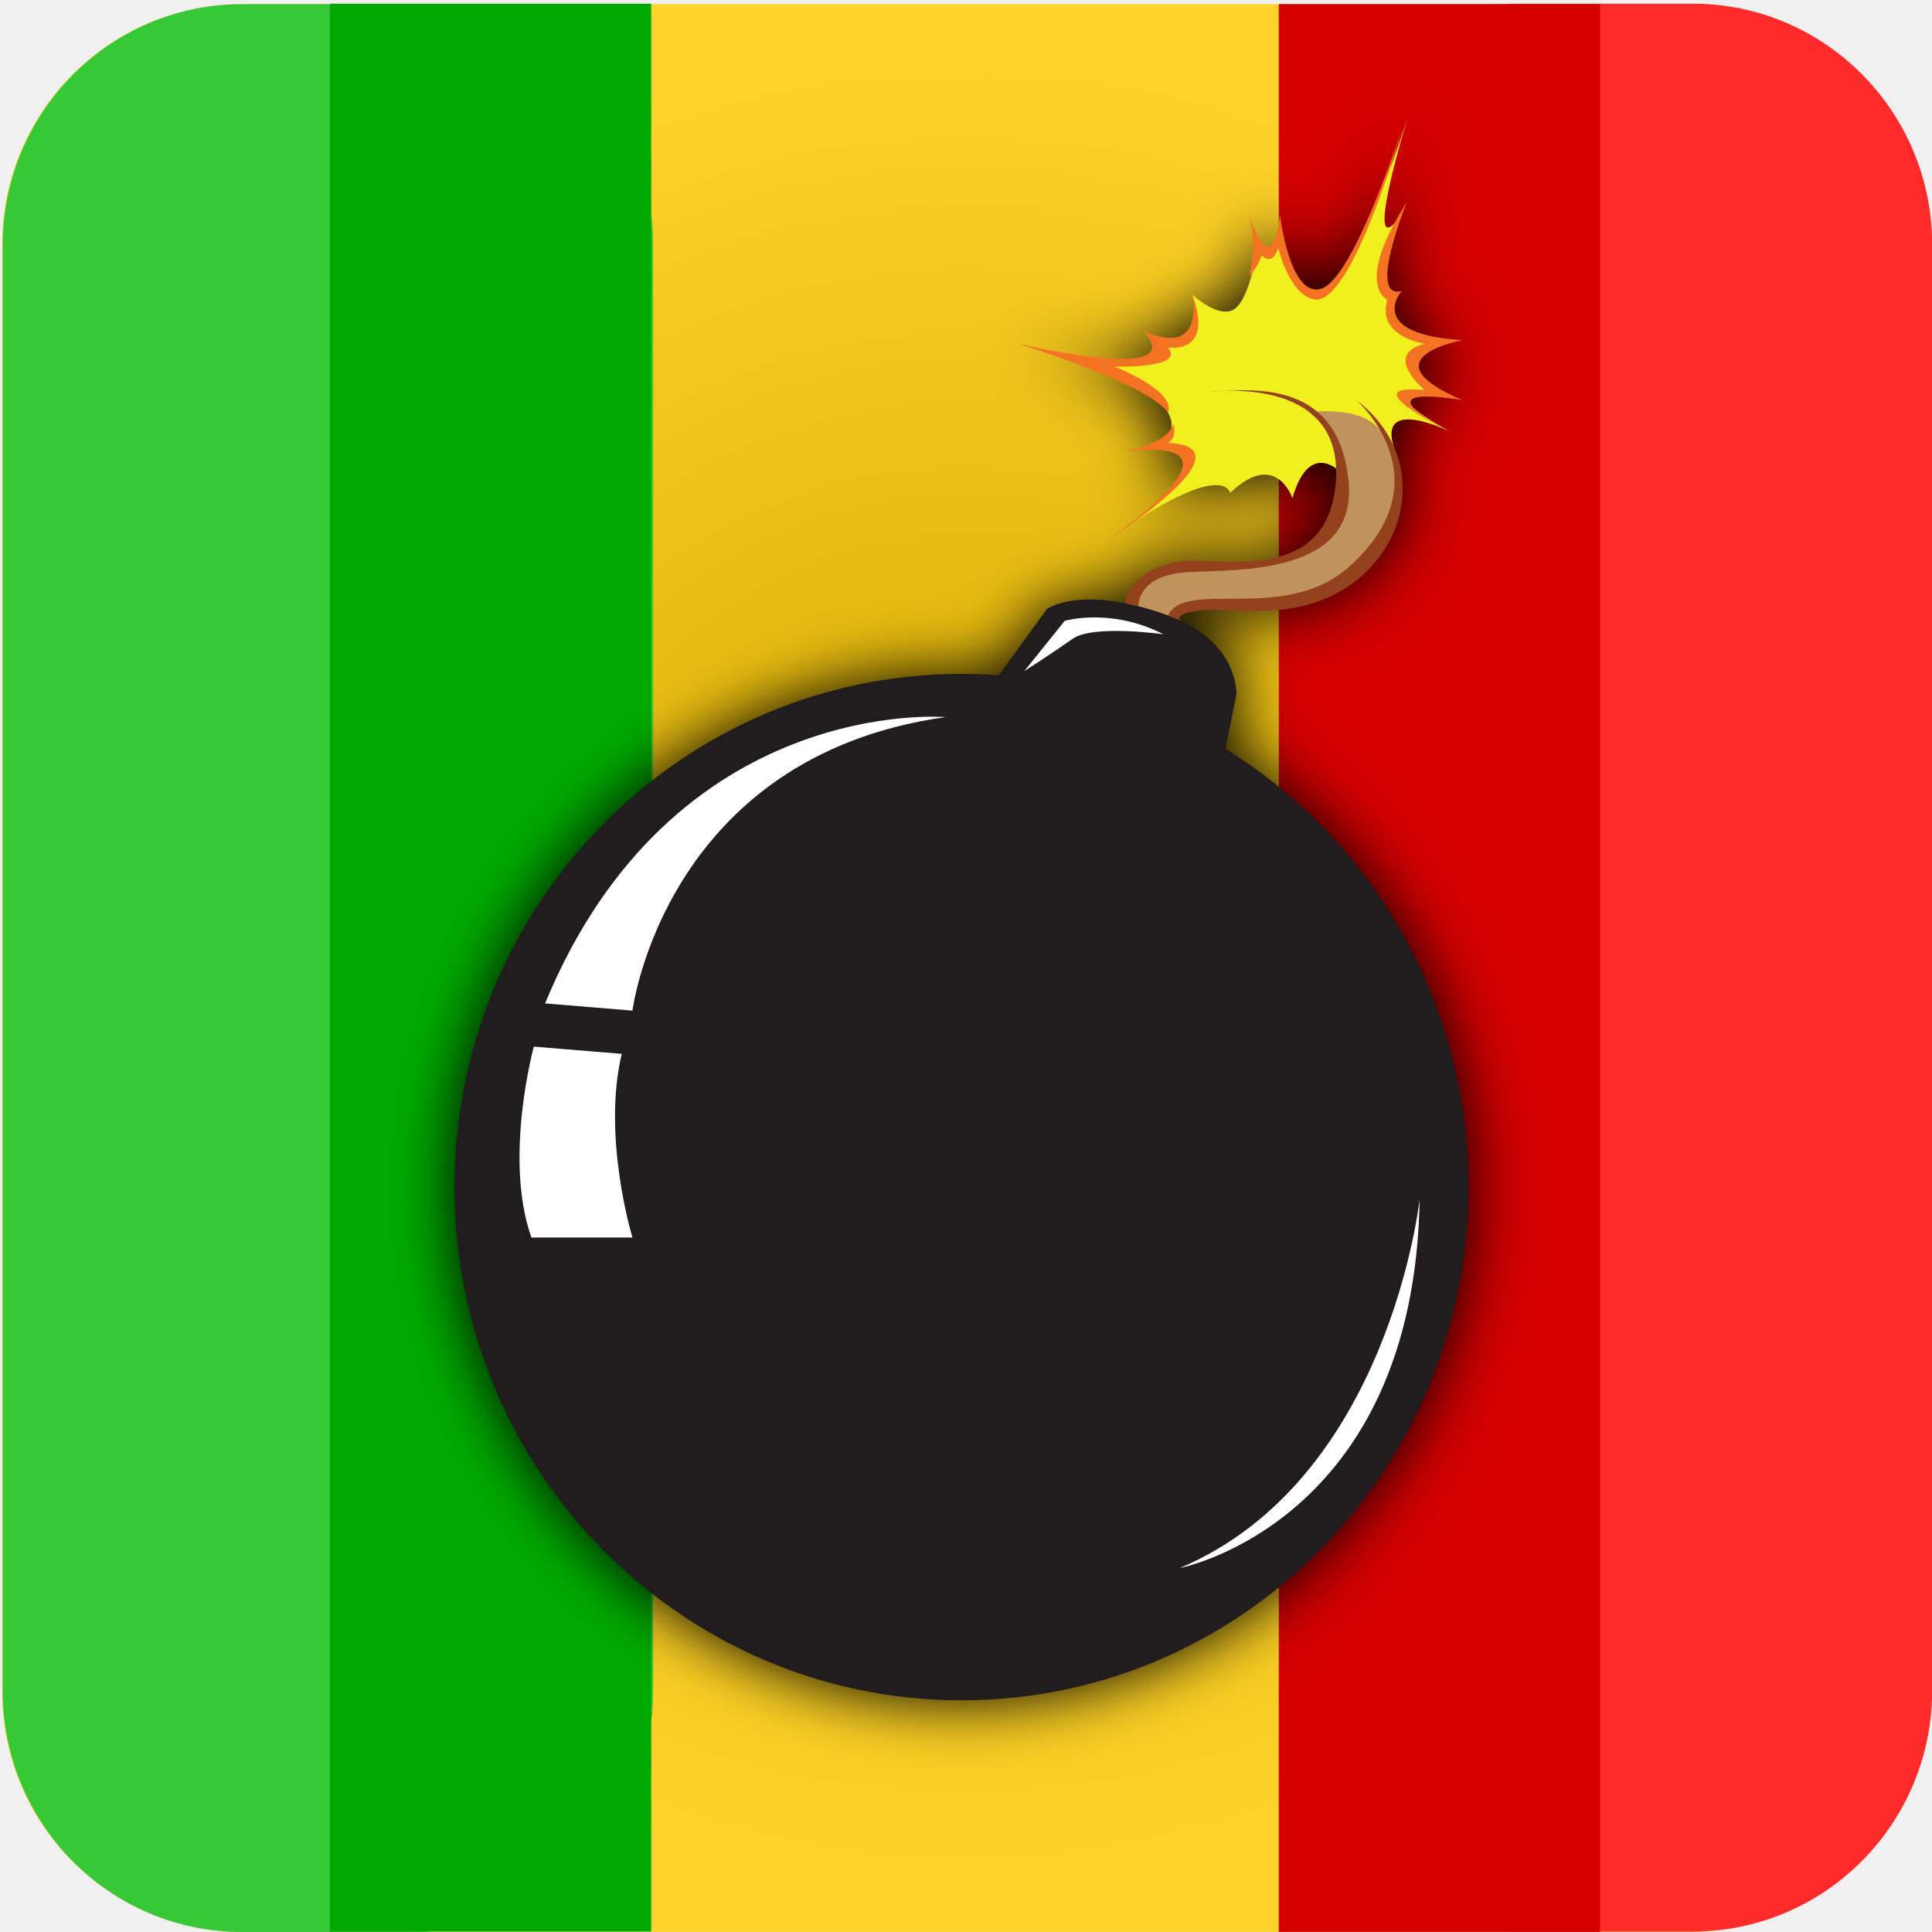
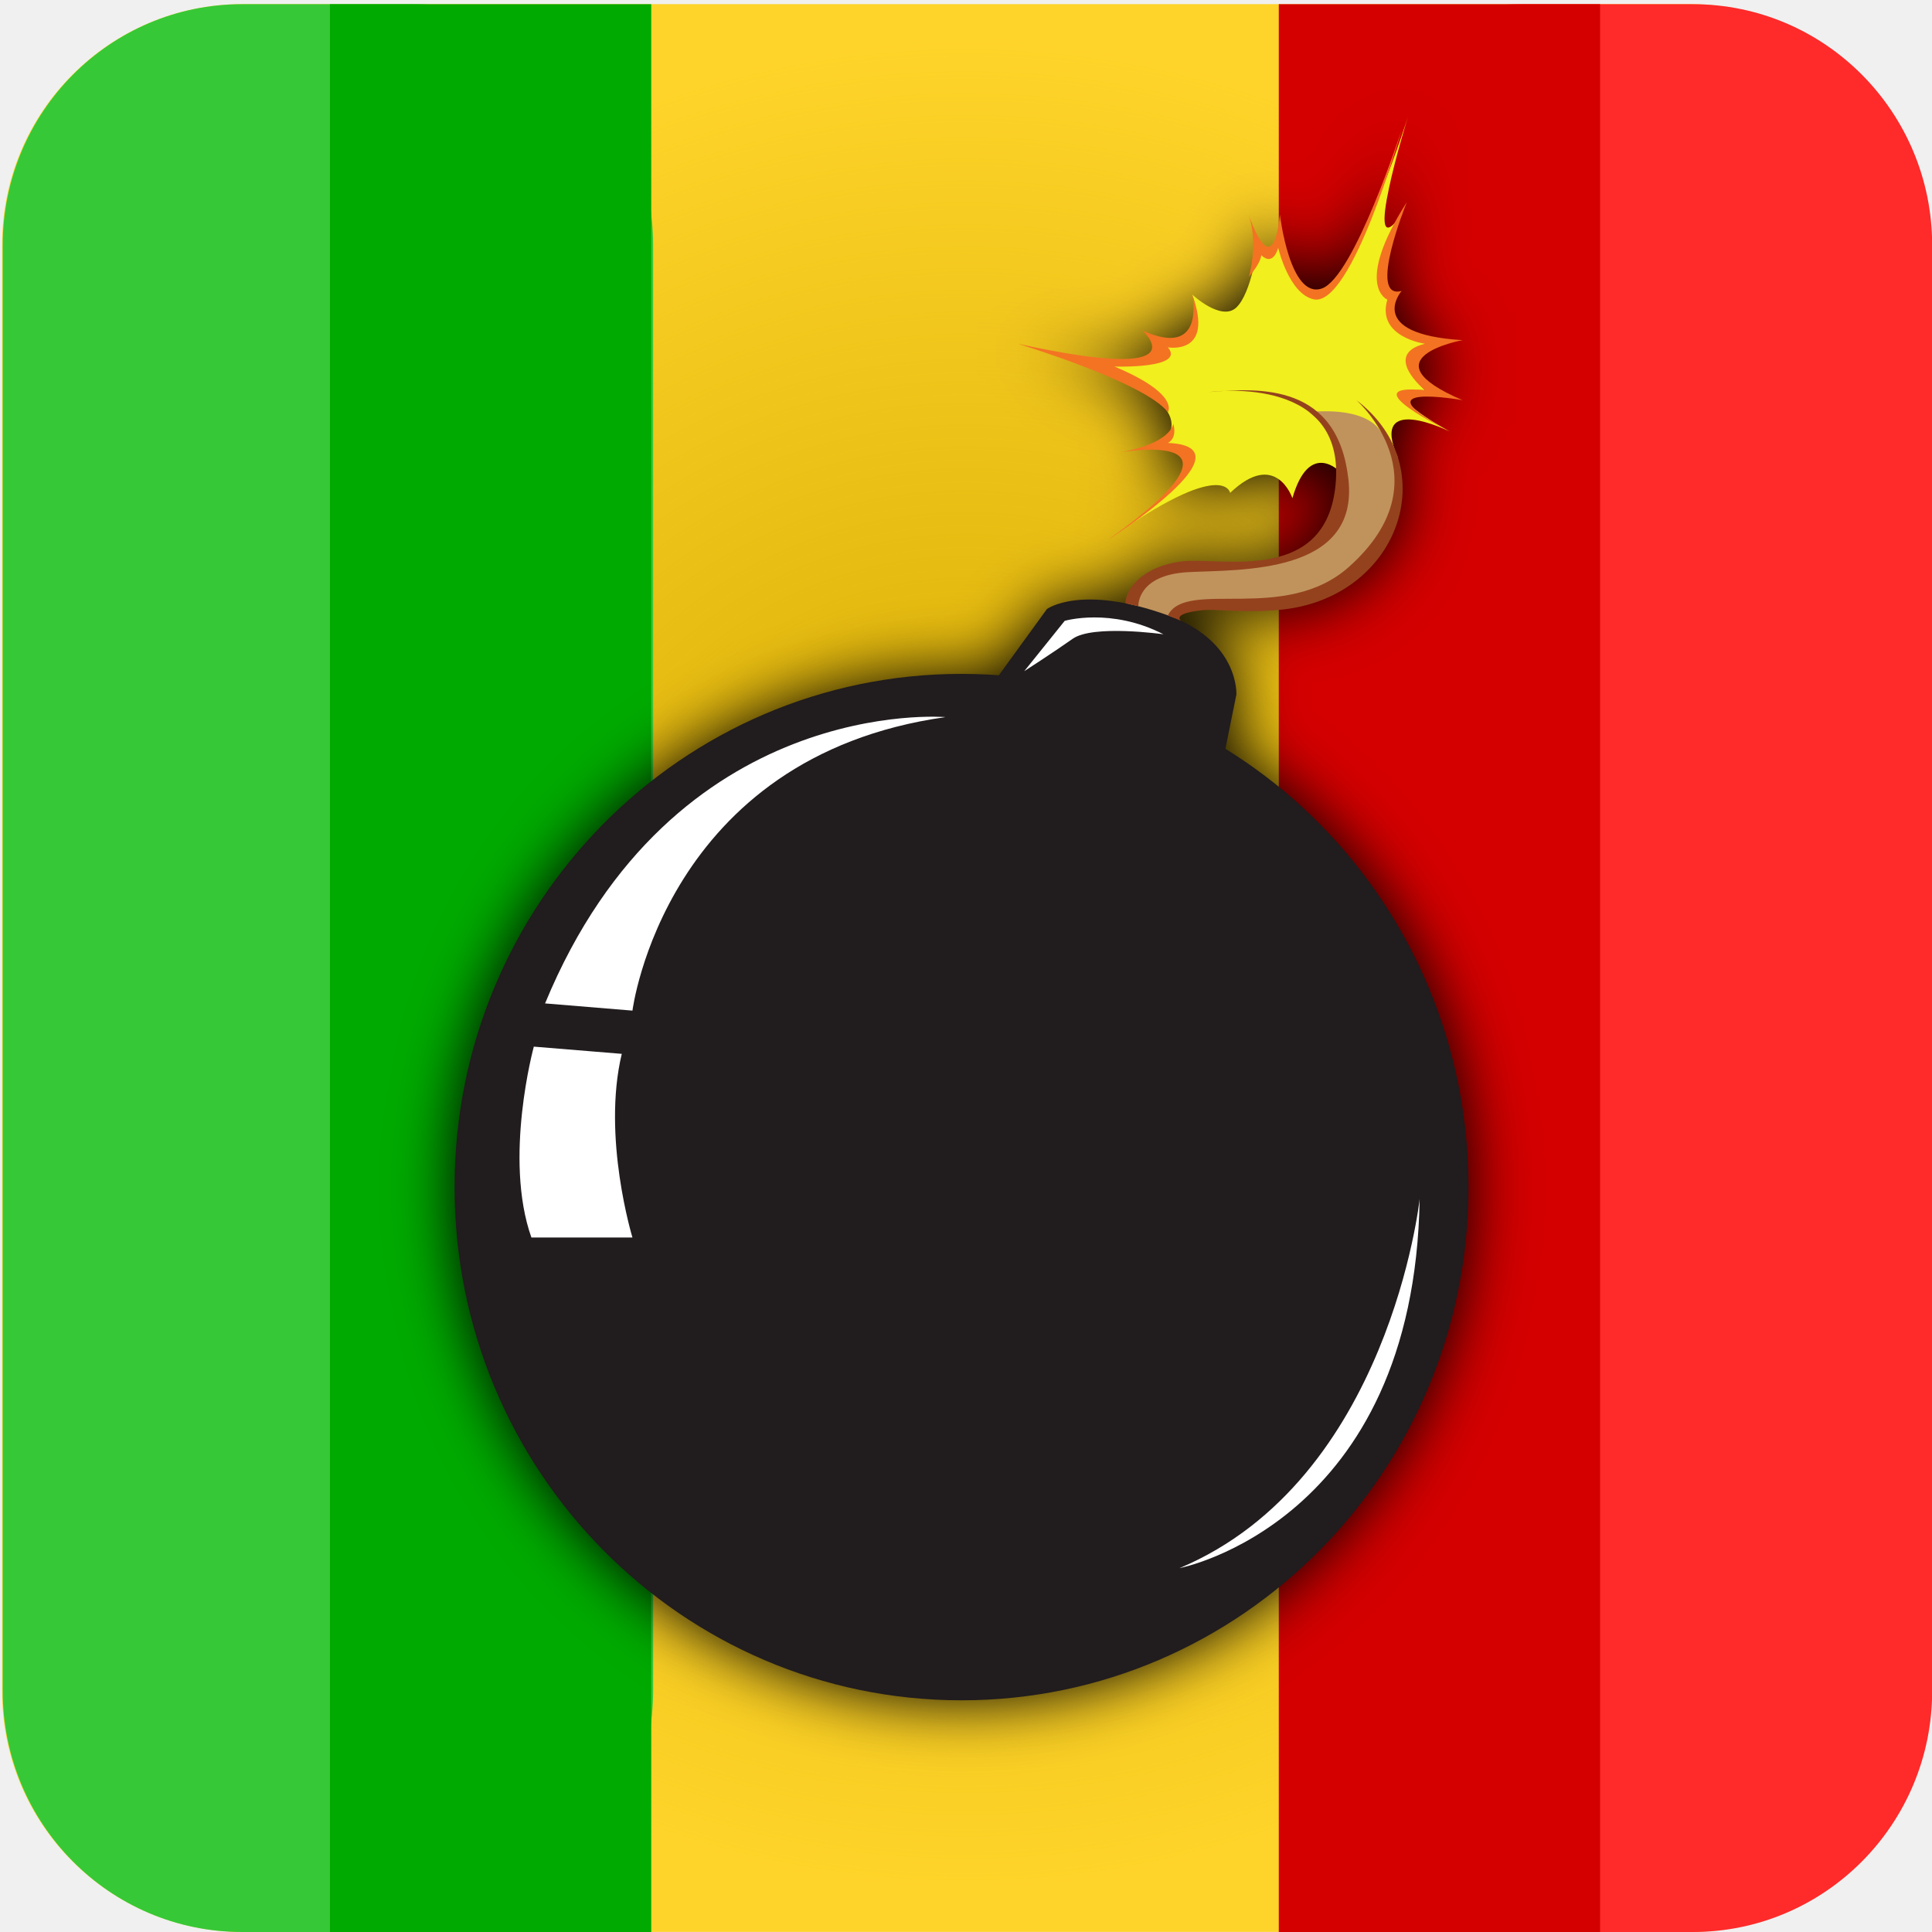
<svg xmlns="http://www.w3.org/2000/svg" xmlns:ns1="http://www.openswatchbook.org/uri/2009/osb" xmlns:xlink="http://www.w3.org/1999/xlink" id="svg2" version="1.1" xml:space="preserve" width="256" height="256" viewBox="0 0 256 256">
  <defs id="defs6">
    <linearGradient id="linearGradient5654">
      <stop style="stop-color:#d4aa00;stop-opacity:1;" offset="0" id="stop5656" />
      <stop style="stop-color:#d4aa00;stop-opacity:0;" offset="1" id="stop5658" />
    </linearGradient>
    <linearGradient id="linearGradient4200" ns1:paint="gradient">
      <stop style="stop-color:#d4aa00;stop-opacity:1;" offset="0" id="stop4202" />
      <stop style="stop-color:#d4aa00;stop-opacity:0;" offset="1" id="stop4204" />
    </linearGradient>
    <marker orient="auto" refY="0.0" refX="0.0" id="Arrow1Lstart" style="overflow:visible">
      <path id="path4590" d="M 0.0,0.0 L 5.0,-5.0 L -12.5,0.0 L 5.0,5.0 L 0.0,0.0 z " style="fill-rule:evenodd;stroke:#000000;stroke-width:1.0pt" transform="scale(0.8) translate(12.5,0)" />
    </marker>
    <clipPath clipPathUnits="userSpaceOnUse" id="clipPath20">
      <path d="m 0,0 0,8000 8000,0 L 8000,0 0,0 Z" id="path22" />
    </clipPath>
    <clipPath clipPathUnits="userSpaceOnUse" id="clipPath26">
      <path d="M 0,0 0,0 0,744.262 3843.34,3443.34 0,1989.2 0,2319.18 3723.33,3576.68 0,3729.11 0,5585.01 3770,3743.34 0,6593.96 0,7298.93 3856.67,3903.34 371.117,8000.01 l 1679.913,0 L 3930,4056.67 2791.99,8000.01 l 314.98,0 976.37,-3936.66 -547.39,3936.66 1514.92,0 -767.53,-3923.33 1352.5,3923.33 329.98,0 -1529.15,-3970 2279.11,3970 1284.22,0 0,-401.1 -3450,-3688.9 3450,2233.97 0,-749.96 L 4643.34,3736.68 8000,5049.04 l 0,-179.99 -3370,-1305.71 3370,31.67 0,-1470.82 L 4590,3336.68 8000,1269.23 8000,804.262 4476.67,3276.68 7180.76,0.012 l -1469.92,0 L 4303.34,3196.68 4060.92,0.012 l -434.98,0 L 4110,3223.34 3265.97,0.012 l -1319.93,0 L 3936.67,3296.68 761.098,0.012 0,0" id="path28" />
    </clipPath>
    <radialGradient fx="0" fy="0" cx="0" cy="0" r="1" gradientUnits="userSpaceOnUse" gradientTransform="matrix(5194.64,0,0,-5194.64,4000,4000.01)" spreadMethod="pad" id="radialGradient30">
      <stop style="stop-opacity:1;stop-color:#ffffff" offset="0" id="stop32" />
      <stop style="stop-opacity:1;stop-color:#ffffff" offset="0.26" id="stop34" />
      <stop style="stop-opacity:1;stop-color:#ebeae9" offset="1" id="stop36" />
    </radialGradient>
    <clipPath clipPathUnits="userSpaceOnUse" id="clipPath114">
      <path d="m 1103.34,1500.01 c 0,0 -203.34,-250 -118.34,-335 85,-85 525,305 645,435 120,130 443.95,454.62 460,640 13.75,158.75 -296.41,-120.47 -296.41,-120.47 l -14.4,-12.02 c 0,0 -5.75,-5.76 -8.63,-7.47 -3.48,-2.06 -5.82,-1.47 -7.19,-0.96 -17.54,6.57 -14.26,52.6 -14.26,52.6 l -155.73,-60.53 -8.38,33.85 c 0,0 560,571.8 952.5,520.9 C 2930,2595.01 2060,1530.01 1660,1205.01 1300.53,912.941 625,505.012 590,775.012 c -35,269.998 452.5,878.748 547.5,943.748 l -34.16,-218.75" id="path116" />
    </clipPath>
    <clipPath clipPathUnits="userSpaceOnUse" id="clipPath240">
      <path d="m 2342.5,7305.01 c 0,0 170,87.5 432.5,-12.5 262.5,-100 145,-392.5 145,-392.5 l 17.5,-30 c 0,0 205,-90 167.5,-345 -37.5,-255 -320,-310 -385,-310 l -40,-25 -132.5,-127.5 c 0,0 -180,-80 -285,15 l -45,67.5 0,60 c 0,0 -110,5 -172.5,50 -62.5,45 -95,117.5 -95,155 0,0 -27.5,-62.5 -152.5,-47.5 0,0 -122.5,-132.5 -315,-80 l 37.5,-187.5 c 0,0 -107.5,-27.5 -205,32.5 0,0 -252.5,-87.5 -405,60 -152.5,147.5 -107.5,292.5 -105,310 2.5,17.5 -5,135 92.5,222.5 0,0 -17.5,92.5 12.5,137.5 0,0 -20,307.5 337.5,340 0,0 107.5,95 220,95 0,0 42.5,210 355,232.5 312.5,22.5 420,-120 450,-177.5 l 70,-42.5" id="path242" />
    </clipPath>
    <clipPath clipPathUnits="userSpaceOnUse" id="clipPath300">
      <path d="m 1476.66,5670.01 c 0,0 -456.66,23.33 -506.66,100 -50,76.66 703.33,106.67 960,106.67 256.67,0 840,-30 860,-126.67 20,-96.67 -567.73,-79.42 -567.73,-79.42 l 10.33,-47.7 c 0,0 907.4,-9.54 990.73,167.12 83.34,176.67 -1090,243.33 -1303.33,246.66 -213.34,3.34 -1220,-19.99 -1326.664,-186.66 -106.664,-166.67 868.614,-235.05 868.614,-235.05 l 14.71,55.05" id="path302" />
    </clipPath>
    <filter style="color-interpolation-filters:sRGB;" id="filter5633">
      <feFlood flood-opacity="1" flood-color="rgb(0,0,0)" result="flood" id="feFlood5635" />
      <feComposite in="flood" in2="SourceGraphic" operator="in" result="composite1" id="feComposite5637" />
      <feGaussianBlur in="composite1" stdDeviation="72" result="blur" id="feGaussianBlur5639" />
      <feOffset dx="0.5" dy="-0.5" result="offset" id="feOffset5641" />
      <feComposite in="SourceGraphic" in2="offset" operator="over" result="composite2" id="feComposite5643" />
    </filter>
    <radialGradient xlink:href="#linearGradient5654" id="radialGradient5660" cx="128" cy="127.861" fx="128" fy="127.861" r="123.268" gradientTransform="matrix(1,0,0,0.9978279,1.1663971e-8,0.2777307)" gradientUnits="userSpaceOnUse" />
  </defs>
  <g id="layer1" style="display:inline">
    <rect style="fill:#ffd42a;fill-opacity:1;fill-rule:nonzero;stroke-width:0.1;stroke-miterlimit:10;stroke-dasharray:none" id="rect4584" width="255.444" height="255.444" x="0.278" y="0.544" ry="31.871" />
-     <rect style="fill:url(#radialGradient5660);fill-opacity:1;fill-rule:nonzero;stroke-width:0.1;stroke-miterlimit:4;stroke-dasharray:none" id="rect4198" width="256" height="255.444" x="0" y="0.399" ry="125.959" />
+     <rect style="fill:url(#radialGradient5660);fill-opacity:1;fill-rule:nonzero;stroke-width:0.1;stroke-miterlimit:4;stroke-dasharray:none" id="rect4198" width="256" height="255.444" x="0" y="0.556" ry="125.959" />
    <rect style="fill:#37c837;fill-opacity:1;fill-rule:nonzero;stroke:none;stroke-width:4;stroke-miterlimit:10;stroke-dasharray:none;stroke-opacity:1" id="rect4864" width="86.186" height="255.444" x="0.359" y="0.556" rx="31.726" ry="31.95" />
-     <rect style="display:inline;fill:#ff2a2a;fill-opacity:1;fill-rule:nonzero;stroke:none;stroke-width:4;stroke-miterlimit:10;stroke-dasharray:none;stroke-opacity:1" id="rect4864-3" width="86.186" height="255.444" x="169.835" y="0.491" rx="31.726" ry="31.95" />
-     <rect style="display:inline;fill:#00aa00;fill-opacity:1;fill-rule:nonzero;stroke:none;stroke-width:4;stroke-miterlimit:10;stroke-dasharray:none;stroke-opacity:1" id="rect4864-6" width="42.574" height="255.444" x="43.72" y="0.491" rx="43.256" ry="0" />
-     <rect style="display:inline;fill:#d40000;fill-opacity:1;fill-rule:nonzero;stroke:none;stroke-width:4;stroke-miterlimit:10;stroke-dasharray:none;stroke-opacity:1" id="rect4864-6-7" width="42.574" height="255.444" x="169.445" y="0.542" rx="43.256" ry="0" />
+     <rect style="display:inline;fill:#ff2a2a;fill-opacity:1;fill-rule:nonzero;stroke:none;stroke-width:4;stroke-miterlimit:10;stroke-dasharray:none;stroke-opacity:1" id="rect4864-3" width="86.186" height="255.444" x="169.835" y="0.556" rx="31.726" ry="31.95" />
+     <rect style="display:inline;fill:#00aa00;fill-opacity:1;fill-rule:nonzero;stroke:none;stroke-width:4;stroke-miterlimit:10;stroke-dasharray:none;stroke-opacity:1" id="rect4864-6" width="42.574" height="255.444" x="43.72" y="0.556" />
+     <rect style="display:inline;fill:#d40000;fill-opacity:1;fill-rule:nonzero;stroke:none;stroke-width:4;stroke-miterlimit:10;stroke-dasharray:none;stroke-opacity:1" id="rect4864-6-7" width="42.574" height="255.444" x="169.445" y="0.556" />
  </g>
  <g id="g10" transform="matrix(1.25,0,0,-1.25,0,256)" style="display:none">
    <g id="g12" transform="matrix(0.04884778,0,0,0.04945011,-97.94012,-67.61478)">
      <path d="m 4611.01,4917.968 c 0,0 65.561,-60.799 99.584,-28.732 34.023,32.067 48.052,136.285 48.052,136.285 0,0 34.039,-52.205 58.105,24.002 0,0 8.033,-130.897 74.171,-131.555 66.138,-0.673 174.364,295.946 206.431,396.155 0,0 -110.422,-353.602 -12.121,-214.881 0,0 -86.084,-164.584 -25.958,-181.274 0,0 -46.096,-86.853 94.197,-110.904 0,0 -95.976,-22.014 -17.925,-102.197 0,0 -131.731,11.336 55.331,-91.535 0,0 -182.766,89.178 -116.098,-58.971 0,0 -71.621,95.816 -89.659,45.984 -18.038,-49.816 -42.088,-21.758 -40.084,-77.875 0,0 -69.665,74.363 -108.226,-57.961 0,0 -36.524,109.717 -140.293,11.865 0,0 -12.907,80.167 -275.006,-104.218 0,0 312.829,209.718 112.667,208.435 0,0 129.278,74.155 -144.798,178.372 0,0 222.641,0 130.609,58.121 0,0 137.792,-32.74 91.022,100.883" style="fill:#f1ef1d;fill-opacity:1;fill-rule:nonzero;stroke:none" id="path332" />
      <path d="m 4474.725,4199.203 c 0,0 -51.115,101.203 122.929,106.815 174.043,5.612 339.38,15.023 344.72,158.491 5.339,143.468 -19.737,148.823 -67.325,191.568 0,0 121.871,16.21 160.8,-42.745 0,0 105.597,-130.945 -48.052,-312.653 0,0 -78.837,-78.227 -249.192,-76.528 -170.356,1.7 -157,-2.662 -170.356,-32.548 -13.356,-29.886 -93.523,7.6 -93.523,7.6" style="fill:#c0935c;fill-opacity:1;fill-rule:nonzero;stroke:none" id="path334" />
      <path d="m 5233.637,2931.148 c 0,-630.933 -511.452,-1142.385 -1142.385,-1142.385 -630.917,0 -1142.385,511.452 -1142.385,1142.385 0,630.917 511.468,1142.385 1142.385,1142.385 630.933,0 1142.385,-511.468 1142.385,-1142.385" style="fill:#211c1d;fill-opacity:1;fill-rule:nonzero;stroke:none" id="path336" />
      <path d="m 4161.399,4051.487 122.255,166.347 c 0,0 76.159,56.117 272.569,-14.029 161.569,-57.705 154.322,-176.368 154.322,-176.368 l -36.075,-176.368 -384.803,104.218 -128.268,96.201" style="fill:#211c1d;fill-opacity:1;fill-rule:nonzero;stroke:none" id="path338" />
      <path d="m 4489.652,4224.151 c 0,0 -3.575,69.842 112.667,75.854 116.243,6.013 384.803,-6.013 360.753,206.431 -24.05,212.444 -196.41,204.427 -314.657,194.406 0,0 300.628,42.088 286.598,-194.406 -14.029,-236.494 -257.53,-172.36 -345.714,-182.381 -88.184,-10.021 -128.156,-60.526 -128.717,-93.395 l 29.069,-6.51" style="fill:#94421d;fill-opacity:1;fill-rule:nonzero;stroke:none" id="path340" />
      <path d="m 4981.11,4682.805 c 0,0 203.577,-176.24 -16.515,-370.774 -144.365,-127.594 -366.285,-26.054 -408.373,-108.226 l 29.87,-12.201 c 0,0 -23.313,15.969 46.289,23.553 32.949,3.591 88.938,-6.558 173.947,0.754 269.651,23.168 375.199,316.581 174.781,466.895" style="fill:#94421d;fill-opacity:1;fill-rule:nonzero;stroke:none" id="path342" />
      <path d="m 4738.604,4957.378 c 0,0 22.046,70.147 0,138.289 0,0 52.109,-160.335 70.146,0 0,0 22.046,-188.393 94.197,-164.343 72.151,24.05 179.976,352.736 179.976,352.736 0,0 -112.411,-395.129 -198.013,-376.787 -56.117,12.025 -80.167,114.912 -80.167,114.912 0,0 -10.021,-42.761 -38.08,-16.707 0,0 0,-16.322 -28.059,-48.1" style="fill:#f37323;fill-opacity:1;fill-rule:nonzero;stroke:none" id="path344" />
      <path d="m 5094.675,5123.725 c 0,0 -90.333,-219.13 -11.753,-197.741 0,0 -84.464,-96.217 137.343,-109.573 0,0 -221.807,-40.084 0,-133.607 0,0 -243.164,42.761 -29.389,-69.473 0,0 -225.575,108.258 -55.331,91.535 0,0 -98.093,79.478 0,103.528 0,0 -109.909,14.799 -84.737,98.253 0,0 -76.383,30.015 43.868,217.077" style="fill:#f37323;fill-opacity:1;fill-rule:nonzero;stroke:none" id="path346" />
      <path d="m 4611.01,4917.968 c 0,0 32.067,-144.301 -112.234,-80.167 0,0 138.962,-120.251 -280.586,-29.405 0,0 285.925,-85.507 338.034,-152.318 0,0 28.123,40.084 -120.219,101.556 0,0 161.633,-5.355 120.219,42.745 0,0 105.564,-18.695 54.786,117.59" style="fill:#f37323;fill-opacity:1;fill-rule:nonzero;stroke:none" id="path348" />
      <path d="m 4568.248,4630.696 c 0,0 -1.94,-46.096 -132.244,-66.138 0,0 355.831,68.142 -14.494,-192.402 0,0 331.123,207.425 134.713,215.442 0,0 21.934,9.075 12.025,43.098" style="fill:#f37323;fill-opacity:1;fill-rule:nonzero;stroke:none" id="path350" />
      <path d="m 5123.584,2904.725 c 0,0 -68.078,-625.306 -541.098,-821.716 0,0 529.072,100.209 541.098,821.716" style="fill:#ffffff;fill-opacity:1;fill-rule:nonzero;stroke:none" id="path392" />
      <path d="m 4055.177,3977.332 c 0,0 -614.274,52.109 -902.38,-637.331 l 196.907,-16.034 c 0,0 72.151,565.18 705.473,653.364" style="fill:#ffffff;fill-opacity:1;fill-rule:nonzero;stroke:none" id="path394" />
      <path d="m 3325.654,3227.767 -198.206,16.033 c 0,0 -68.8,-248.519 -5.451,-424.887 l 227.707,0 c 0,0 -69.104,223.555 -24.05,408.854" style="fill:#ffffff;fill-opacity:1;fill-rule:nonzero;stroke:none" id="path396" />
      <path d="m 4232.555,4079.545 91.182,112.058 c 0,0 104.218,30.239 222.464,-29.886 0,0 -158.331,22.046 -204.427,-10.021 -46.096,-32.067 -109.22,-72.151 -109.22,-72.151" style="fill:#ffffff;fill-opacity:1;fill-rule:nonzero;stroke:none" id="path398" />
    </g>
  </g>
  <g id="layer3" style="display:inline">
    <g style="display:inline;filter:url(#filter5633)" id="g12-2" transform="matrix(0.05880229,0,0,-0.05952738,-113.1667,331.7795)">
      <path d="m 4611.01,4917.968 c 0,0 65.561,-60.799 99.584,-28.732 34.023,32.067 48.052,136.285 48.052,136.285 0,0 34.039,-52.205 58.105,24.002 0,0 8.033,-130.897 74.171,-131.555 66.138,-0.673 174.364,295.946 206.431,396.155 0,0 -110.422,-353.602 -12.121,-214.881 0,0 -86.084,-164.584 -25.958,-181.274 0,0 -46.096,-86.853 94.197,-110.904 0,0 -95.976,-22.014 -17.925,-102.197 0,0 -131.731,11.336 55.331,-91.535 0,0 -182.766,89.178 -116.098,-58.971 0,0 -71.621,95.816 -89.659,45.984 -18.038,-49.816 -42.088,-21.758 -40.084,-77.875 0,0 -69.665,74.363 -108.226,-57.961 0,0 -36.524,109.717 -140.293,11.865 0,0 -12.907,80.167 -275.006,-104.218 0,0 312.829,209.718 112.667,208.435 0,0 129.278,74.155 -144.798,178.372 0,0 222.641,0 130.609,58.121 0,0 137.792,-32.74 91.022,100.883" style="fill:#f1ef1d;fill-opacity:1;fill-rule:nonzero;stroke:none" id="path332-0" />
      <path d="m 4474.725,4199.203 c 0,0 -51.115,101.203 122.929,106.815 174.043,5.612 339.38,15.023 344.72,158.491 5.339,143.468 -19.737,148.823 -67.325,191.568 0,0 121.871,16.21 160.8,-42.745 0,0 105.597,-130.945 -48.052,-312.653 0,0 -78.837,-78.227 -249.192,-76.528 -170.356,1.7 -157,-2.662 -170.356,-32.548 -13.356,-29.886 -93.523,7.6 -93.523,7.6" style="fill:#c0935c;fill-opacity:1;fill-rule:nonzero;stroke:none" id="path334-2" />
      <path d="m 5233.637,2931.148 c 0,-630.933 -511.452,-1142.385 -1142.385,-1142.385 -630.917,0 -1142.385,511.452 -1142.385,1142.385 0,630.917 511.468,1142.385 1142.385,1142.385 630.933,0 1142.385,-511.468 1142.385,-1142.385" style="fill:#211c1d;fill-opacity:1;fill-rule:nonzero;stroke:none" id="path336-3" />
      <path d="m 4161.399,4051.487 122.255,166.347 c 0,0 76.159,56.117 272.569,-14.029 161.569,-57.705 154.322,-176.368 154.322,-176.368 l -36.075,-176.368 -384.803,104.218 -128.268,96.201" style="fill:#211c1d;fill-opacity:1;fill-rule:nonzero;stroke:none" id="path338-7" />
      <path d="m 4489.652,4224.151 c 0,0 -3.575,69.842 112.667,75.854 116.243,6.013 384.803,-6.013 360.753,206.431 -24.05,212.444 -196.41,204.427 -314.657,194.406 0,0 300.628,42.088 286.598,-194.406 -14.029,-236.494 -257.53,-172.36 -345.714,-182.381 -88.184,-10.021 -128.156,-60.526 -128.717,-93.395 l 29.069,-6.51" style="fill:#94421d;fill-opacity:1;fill-rule:nonzero;stroke:none" id="path340-5" />
      <path d="m 4981.11,4682.805 c 0,0 203.577,-176.24 -16.515,-370.774 -144.365,-127.594 -366.285,-26.054 -408.373,-108.226 l 29.87,-12.201 c 0,0 -23.313,15.969 46.289,23.553 32.949,3.591 88.938,-6.558 173.947,0.754 269.651,23.168 375.199,316.581 174.781,466.895" style="fill:#94421d;fill-opacity:1;fill-rule:nonzero;stroke:none" id="path342-9" />
      <path d="m 4738.604,4957.378 c 0,0 22.046,70.147 0,138.289 0,0 52.109,-160.335 70.146,0 0,0 22.046,-188.393 94.197,-164.343 72.151,24.05 179.976,352.736 179.976,352.736 0,0 -112.411,-395.129 -198.013,-376.787 -56.117,12.025 -80.167,114.912 -80.167,114.912 0,0 -10.021,-42.761 -38.08,-16.707 0,0 0,-16.322 -28.059,-48.1" style="fill:#f37323;fill-opacity:1;fill-rule:nonzero;stroke:none" id="path344-2" />
      <path d="m 5094.675,5123.725 c 0,0 -90.333,-219.13 -11.753,-197.741 0,0 -84.464,-96.217 137.343,-109.573 0,0 -221.807,-40.084 0,-133.607 0,0 -243.164,42.761 -29.389,-69.473 0,0 -225.575,108.258 -55.331,91.535 0,0 -98.093,79.478 0,103.528 0,0 -109.909,14.799 -84.737,98.253 0,0 -76.383,30.015 43.868,217.077" style="fill:#f37323;fill-opacity:1;fill-rule:nonzero;stroke:none" id="path346-2" />
      <path d="m 4611.01,4917.968 c 0,0 32.067,-144.301 -112.234,-80.167 0,0 138.962,-120.251 -280.586,-29.405 0,0 285.925,-85.507 338.034,-152.318 0,0 28.123,40.084 -120.219,101.556 0,0 161.633,-5.355 120.219,42.745 0,0 105.564,-18.695 54.786,117.59" style="fill:#f37323;fill-opacity:1;fill-rule:nonzero;stroke:none" id="path348-8" />
      <path d="m 4568.248,4630.696 c 0,0 -1.94,-46.096 -132.244,-66.138 0,0 355.831,68.142 -14.494,-192.402 0,0 331.123,207.425 134.713,215.442 0,0 21.934,9.075 12.025,43.098" style="fill:#f37323;fill-opacity:1;fill-rule:nonzero;stroke:none" id="path350-9" />
      <path d="m 5123.584,2904.725 c 0,0 -68.078,-625.306 -541.098,-821.716 0,0 529.072,100.209 541.098,821.716" style="fill:#ffffff;fill-opacity:1;fill-rule:nonzero;stroke:none" id="path392-7" />
      <path d="m 4055.177,3977.332 c 0,0 -614.274,52.109 -902.38,-637.331 l 196.907,-16.034 c 0,0 72.151,565.18 705.473,653.364" style="fill:#ffffff;fill-opacity:1;fill-rule:nonzero;stroke:none" id="path394-3" />
      <path d="m 3325.654,3227.767 -198.206,16.033 c 0,0 -68.8,-248.519 -5.451,-424.887 l 227.707,0 c 0,0 -69.104,223.555 -24.05,408.854" style="fill:#ffffff;fill-opacity:1;fill-rule:nonzero;stroke:none" id="path396-6" />
      <path d="m 4232.555,4079.545 91.182,112.058 c 0,0 104.218,30.239 222.464,-29.886 0,0 -158.331,22.046 -204.427,-10.021 -46.096,-32.067 -109.22,-72.151 -109.22,-72.151" style="fill:#ffffff;fill-opacity:1;fill-rule:nonzero;stroke:none" id="path398-1" />
    </g>
  </g>
</svg>
